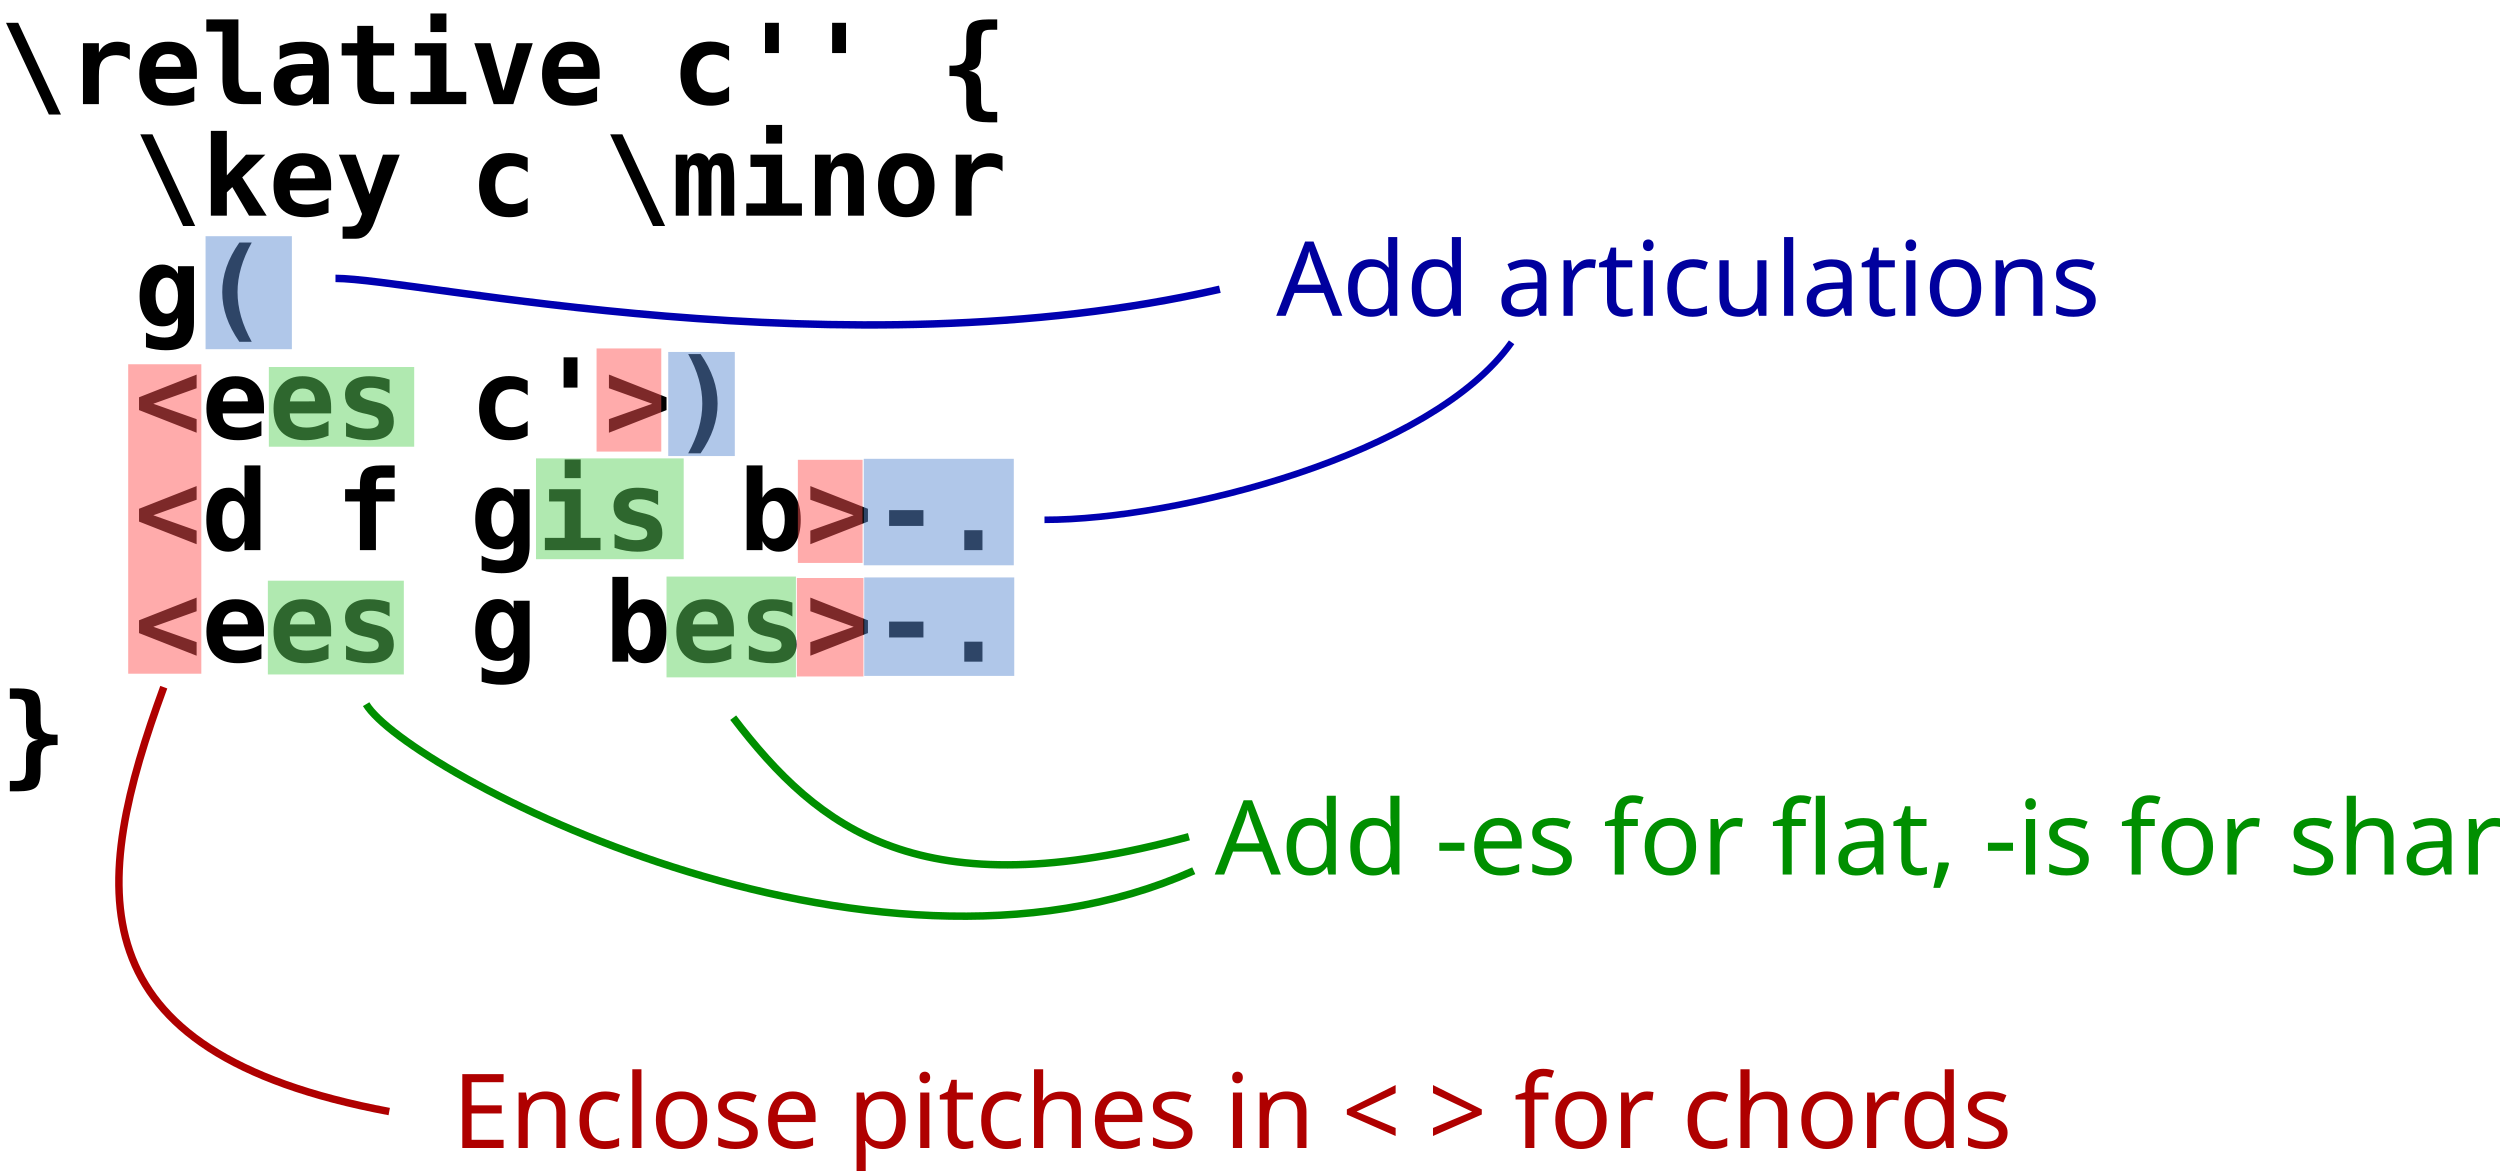
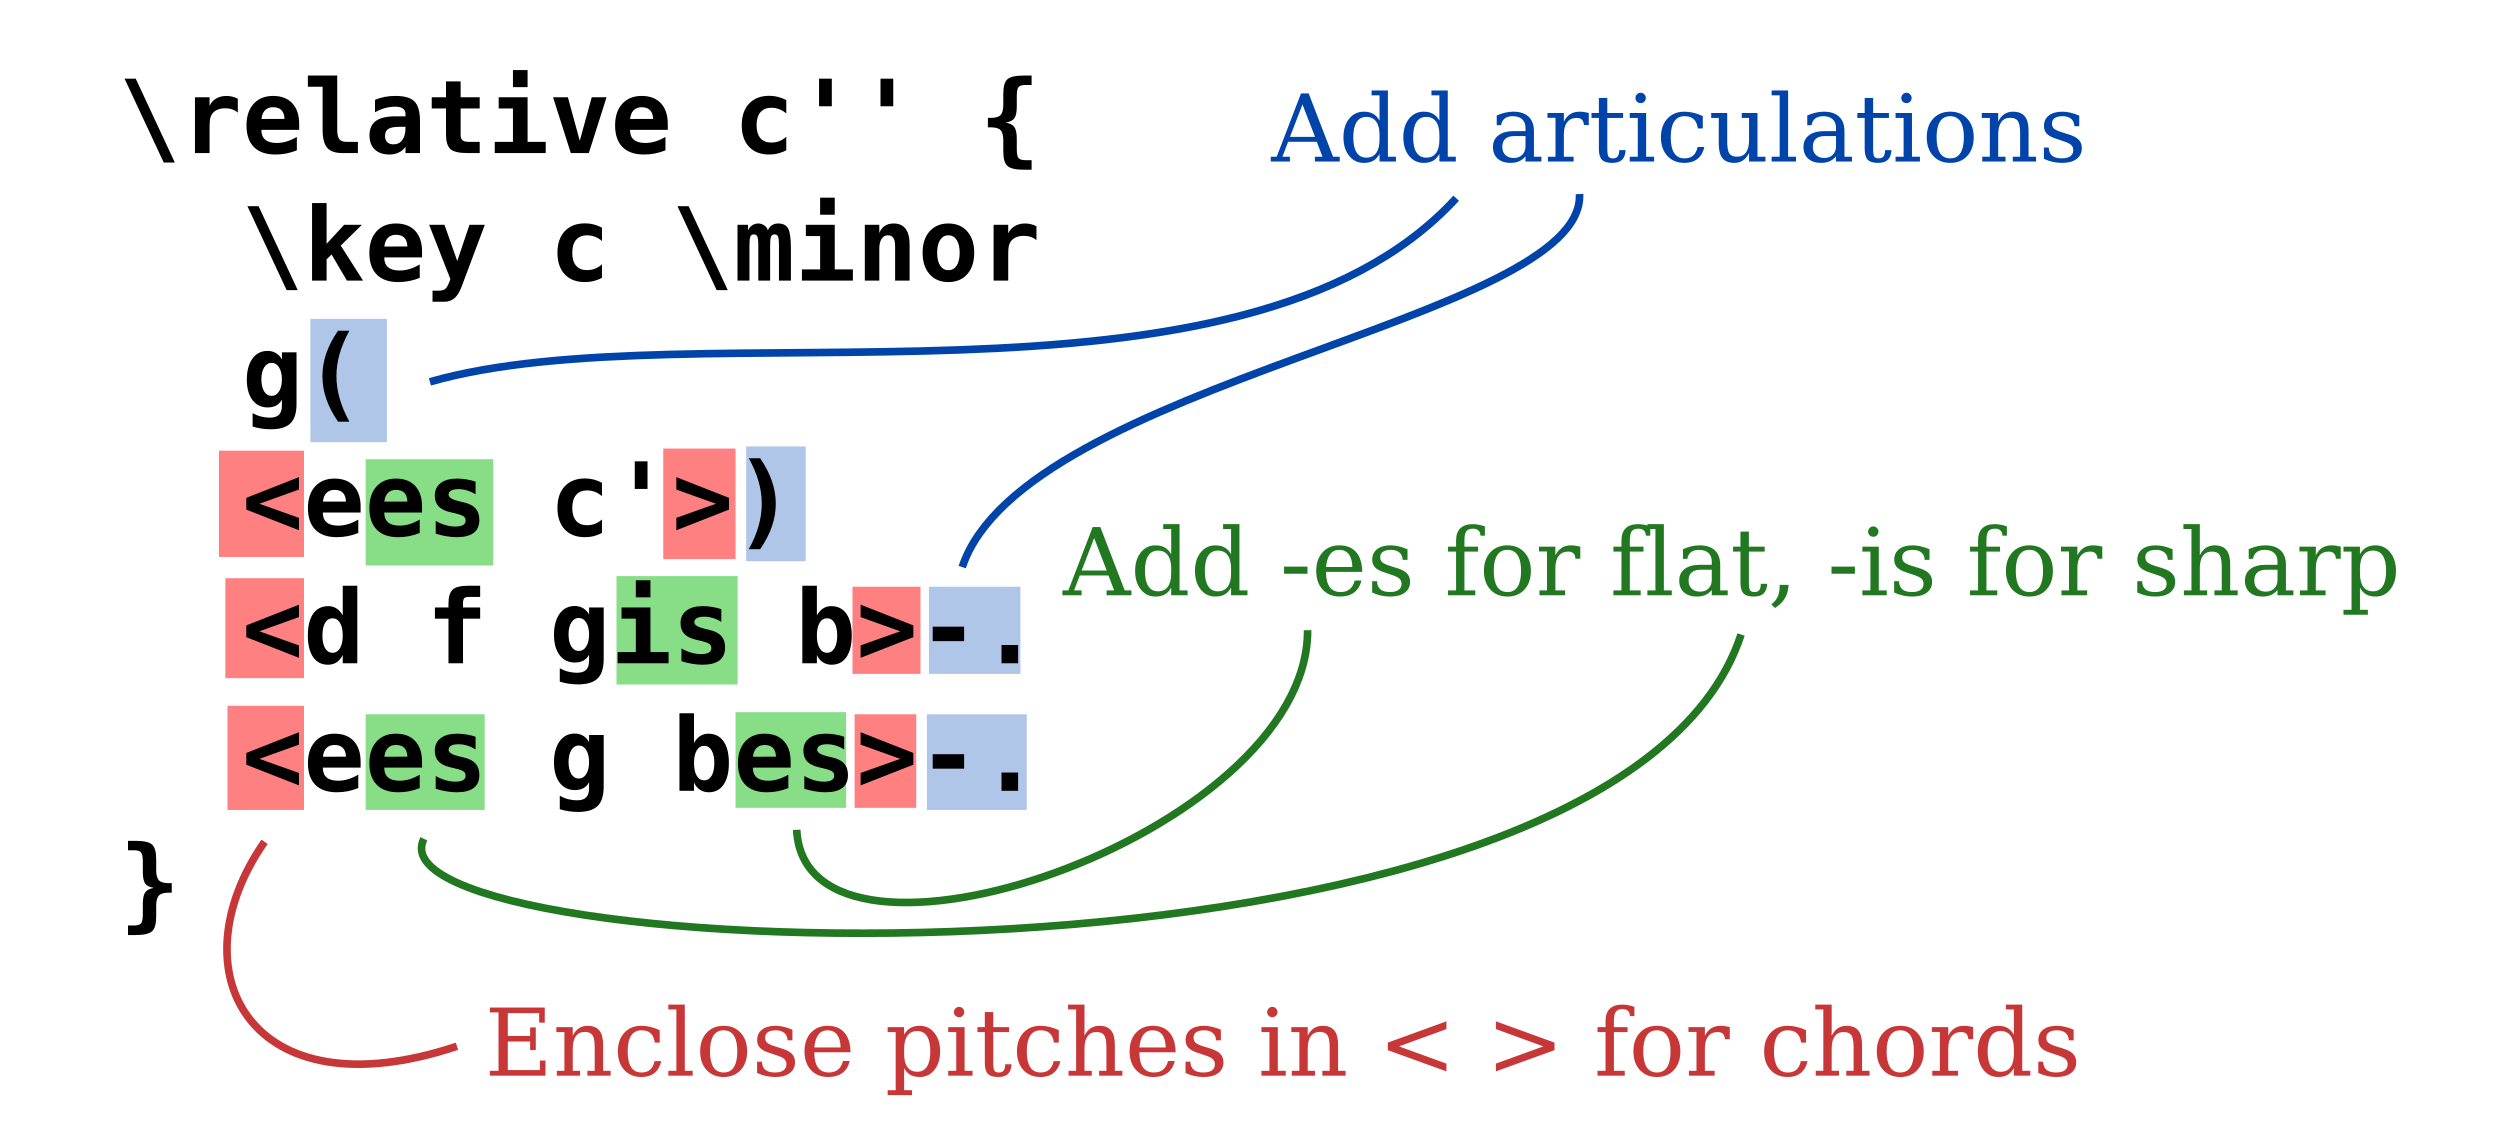
- <svg xmlns="http://www.w3.org/2000/svg" id="svg548" width="500.486" height="234.346" version="1.0">
-   <defs id="defs550">
+ <svg xmlns="http://www.w3.org/2000/svg" width="588" height="268" id="svg8302" version="1.0">
+   <defs id="defs8304">
    </defs>
-   <text xml:space="preserve" style="font-size:22.322px;font-style:normal;font-variant:normal;font-weight:bold;font-stretch:normal;line-height:100%;writing-mode:lr-tb;text-anchor:start;fill:#000000;fill-opacity:1;stroke:none;stroke-width:1pt;stroke-linecap:butt;stroke-linejoin:miter;stroke-opacity:1;font-family:Luxi Mono" x="0" y="20.849" id="text554">
-     <tspan x="0" y="20.849" id="tspan954">\relative c'' {</tspan>
-     <tspan x="0" y="43.171" id="tspan956">  \key c \minor</tspan>
-     <tspan x="0" y="65.494" id="tspan958">  g(</tspan>
-     <tspan x="0" y="87.816" id="tspan960">  &lt;ees c'&gt;)</tspan>
-     <tspan x="0" y="110.138" id="tspan962">  &lt;d f gis b&gt;-.</tspan>
-     <tspan x="0" y="132.46" id="tspan964">  &lt;ees g bes&gt;-.</tspan>
-     <tspan x="0" y="154.783" id="tspan968">}</tspan>
-   </text>
-   <rect style="font-size:12px;fill:#ff5555;fill-opacity:0.489;fill-rule:evenodd;stroke:none;stroke-width:1pt" id="rect626" width="14.642" height="61.952" x="25.663" y="72.921" />
-   <rect style="font-size:12px;fill:#ff5555;fill-opacity:0.489;fill-rule:evenodd;stroke:none;stroke-width:1pt" id="rect628" width="12.955" height="20.651" x="159.728" y="92.047" />
-   <rect style="font-size:12px;fill:#ff5555;fill-opacity:0.489;fill-rule:evenodd;stroke:none;stroke-width:0.975pt" id="rect629" width="13.329" height="19.712" x="159.53" y="115.713" />
-   <rect style="font-size:12px;fill:#5fd35f;fill-opacity:0.489;fill-rule:evenodd;stroke:none;stroke-width:1pt" id="rect630" width="29.099" height="15.957" x="53.822" y="73.473" />
-   <rect style="font-size:12px;fill:#5fd35f;fill-opacity:0.489;fill-rule:evenodd;stroke:none;stroke-width:1pt" id="rect631" width="27.221" height="18.773" x="53.623" y="116.253" />
-   <rect style="font-size:12px;fill:#5fd35f;fill-opacity:0.489;fill-rule:evenodd;stroke:none;stroke-width:1.037pt" id="rect632" width="25.909" height="20.181" x="133.432" y="115.422" />
-   <rect style="font-size:12px;fill:#5f8dd3;fill-opacity:0.489;fill-rule:evenodd;stroke:none;stroke-width:1pt" id="rect633" width="17.28" height="22.624" x="41.152" y="47.284" />
-   <rect style="font-size:12px;fill:#5f8dd3;fill-opacity:0.489;fill-rule:evenodd;stroke:none;stroke-width:0.994pt" id="rect634" width="30.037" height="21.314" x="172.919" y="91.853" />
-   <rect style="font-size:12px;fill:#5f8dd3;fill-opacity:0.489;fill-rule:evenodd;stroke:none;stroke-width:1.039pt" id="rect635" width="30.037" height="19.712" x="173.012" y="115.601" />
-   <rect style="font-size:12px;fill:#5fd35f;fill-opacity:0.489;fill-rule:evenodd;stroke:none;stroke-width:1.037pt" id="rect636" width="29.568" height="20.181" x="107.303" y="91.765" />
-   <rect style="font-size:12px;fill:#5f8dd3;fill-opacity:0.489;fill-rule:evenodd;stroke:none;stroke-width:0.956pt" id="rect638" width="13.329" height="20.84" x="133.776" y="70.458" />
-   <path style="fill:none;fill-opacity:1;fill-rule:evenodd;stroke:#0000b0;stroke-width:1.499;stroke-linecap:butt;stroke-linejoin:miter;stroke-miterlimit:4;stroke-dasharray:none;stroke-opacity:1" d="M 67.161,55.732 C 83.091,55.732 168.542,75.163 244.208,57.905" id="path639" />
-   <path style="fill:none;fill-opacity:1;fill-rule:evenodd;stroke:#0000b0;stroke-width:1.323;stroke-linecap:butt;stroke-linejoin:miter;stroke-miterlimit:4;stroke-dasharray:none;stroke-opacity:1" d="M 209.1,104.063 C 235.65,104.063 286.686,91.093 302.616,68.526" id="path640" />
-   <path style="fill:none;fill-opacity:1;fill-rule:evenodd;stroke:#008f00;stroke-width:1.499;stroke-linecap:butt;stroke-linejoin:miter;stroke-miterlimit:4;stroke-dasharray:none;stroke-opacity:1" d="M 73.298,140.971 C 81.263,154.245 173.94,203.524 238.987,174.319" id="path641" />
-   <path style="fill:none;fill-opacity:1;fill-rule:evenodd;stroke:#008f00;stroke-width:1.499;stroke-linecap:butt;stroke-linejoin:miter;stroke-miterlimit:4;stroke-dasharray:none;stroke-opacity:1" d="M 146.78,143.675 C 164.037,166.242 184.252,182.105 238.016,167.503" id="path642" />
-   <path style="fill:none;fill-opacity:1;fill-rule:evenodd;stroke:#af0000;stroke-width:1.499;stroke-linecap:butt;stroke-linejoin:miter;stroke-miterlimit:4;stroke-dasharray:none;stroke-opacity:1" d="M 32.788,137.567 C 18.186,177.392 14.204,210.579 77.923,222.526" id="path643" />
-   <text style="font-size:20.728px;font-style:normal;font-weight:normal;writing-mode:lr-tb;text-anchor:start;fill:#00009e;fill-opacity:1;stroke:none;stroke-width:1.25;stroke-linecap:butt;stroke-linejoin:miter;stroke-opacity:1;font-family:Bitstream Charter" x="255.491" y="63.215" id="text694">
-     <tspan x="255.491" y="63.215" id="tspan648">Add articulations</tspan>
-   </text>
-   <text style="font-size:20.728px;font-style:normal;font-weight:normal;writing-mode:lr-tb;text-anchor:start;fill:#008f00;fill-opacity:1;stroke:none;stroke-width:1pt;stroke-linecap:butt;stroke-linejoin:miter;stroke-opacity:1;font-family:Bitstream Charter" x="243.187" y="175.071" id="text699">
-     <tspan x="243.187" y="175.071" id="tspan707">Add -es for flat, -is for sharp</tspan>
-   </text>
-   <text style="font-size:20.728px;font-style:normal;font-weight:normal;writing-mode:lr-tb;text-anchor:start;fill:#af0000;fill-opacity:1;stroke:none;stroke-width:1pt;stroke-linecap:butt;stroke-linejoin:miter;stroke-opacity:1;font-family:Bitstream Charter" x="90.534" y="229.827" id="text702">
-     <tspan x="90.534" y="229.827" id="tspan625">Enclose pitches in &lt; &gt; for chords</tspan>
-   </text>
-   <rect style="font-size:12px;fill:#ff5555;fill-opacity:0.489;fill-rule:evenodd;stroke:none;stroke-width:1pt" id="rect970" width="12.955" height="20.651" x="119.428" y="69.756" />
+   <g id="layer1">
+     <rect style="fill:#afc6e9;stroke:none;stroke-width:1.8;stroke-miterlimit:4;stroke-dasharray:none;stroke-opacity:1" id="rect8370" width="23.5" height="22.5" x="218" y="168" />
+     <rect style="fill:#ff8080;stroke:none;stroke-width:1.8;stroke-miterlimit:4;stroke-dasharray:none;stroke-opacity:1" id="rect8368" width="14.5" height="22" x="201" y="168" />
+     <rect style="fill:#87de87;stroke:none;stroke-width:1.8;stroke-miterlimit:4;stroke-dasharray:none;stroke-opacity:1" id="rect8360" width="26" height="22.5" x="173" y="167.5" />
+     <rect style="fill:#afc6e9;stroke:none;stroke-width:1.8;stroke-miterlimit:4;stroke-dasharray:none;stroke-opacity:1" id="rect8366" width="21.5" height="20.5" x="218.5" y="138" />
+     <rect style="fill:#ff8080;stroke:none;stroke-width:1.8;stroke-miterlimit:4;stroke-dasharray:none;stroke-opacity:1" id="rect8364" width="16" height="20.5" x="200.5" y="138" />
+     <rect style="fill:#87de87;stroke:none;stroke-width:1.8;stroke-miterlimit:4;stroke-dasharray:none;stroke-opacity:1" id="rect8362" width="28.5" height="25.5" x="145" y="135.5" />
+     <rect style="fill:#87de87;stroke:none;stroke-width:1.8;stroke-miterlimit:4;stroke-dasharray:none;stroke-opacity:1" id="rect8358" width="28" height="22.5" x="86" y="168" />
+     <rect style="fill:#ff8080;stroke:none;stroke-width:1.8;stroke-miterlimit:4;stroke-dasharray:none;stroke-opacity:1" id="rect8356" width="18" height="24.5" x="53.5" y="166" />
+     <rect style="fill:#ff8080;stroke:none;stroke-width:1.8;stroke-miterlimit:4;stroke-dasharray:none;stroke-opacity:1" id="rect8354" width="18.5" height="23.5" x="53" y="136" />
+     <rect style="fill:#afc6e9;stroke:none;stroke-width:1.8;stroke-miterlimit:4;stroke-dasharray:none;stroke-opacity:1" id="rect8352" width="14" height="27" x="175.5" y="105" />
+     <rect style="fill:#ff8080;stroke:none;stroke-width:1.8;stroke-miterlimit:4;stroke-dasharray:none;stroke-opacity:1" id="rect8350" width="17" height="26" x="156" y="105.5" />
+     <rect style="fill:#87de87;stroke:none;stroke-width:1.8;stroke-miterlimit:4;stroke-dasharray:none;stroke-opacity:1" id="rect8348" width="30" height="25" x="86" y="108" />
+     <rect style="fill:#ff8080;stroke:none;stroke-width:1.8;stroke-miterlimit:4;stroke-dasharray:none;stroke-opacity:1" id="rect8346" width="20" height="25" x="51.5" y="106" />
+     <rect style="fill:#afc6e9;stroke:none;stroke-width:1.8;stroke-miterlimit:4;stroke-dasharray:none;stroke-opacity:1" id="rect8344" width="18" height="29" x="73" y="75" />
+     <text xml:space="preserve" style="font-size:24px;font-style:normal;font-variant:normal;font-weight:normal;font-stretch:normal;fill:#000000;fill-opacity:1;stroke:none;stroke-width:1px;stroke-linecap:butt;stroke-linejoin:miter;stroke-opacity:1;font-family:DejaVu Sans Mono;-inkscape-font-specification:DejaVu Sans Mono" x="34" y="50" id="text8312">
+       <tspan id="tspan8314" x="34" y="50" />
+     </text>
+     <text xml:space="preserve" style="font-size:24px;font-style:normal;font-variant:normal;font-weight:bold;font-stretch:normal;fill:#000000;fill-opacity:1;stroke:none;stroke-width:1px;stroke-linecap:butt;stroke-linejoin:miter;stroke-opacity:1;font-family:DejaVu Sans Mono;-inkscape-font-specification:DejaVu Sans Mono Bold" x="28" y="36" id="text8316">
+       <tspan id="tspan8318" x="28" y="36">\relative c'' {</tspan>
+       <tspan x="28" y="66" id="tspan8320">  \key c \minor</tspan>
+       <tspan x="28" y="96" id="tspan8322">  g(</tspan>
+       <tspan x="28" y="126" id="tspan8324">  &lt;ees c'&gt;)</tspan>
+       <tspan x="28" y="156" id="tspan8326">  &lt;d f gis b&gt;-.</tspan>
+       <tspan x="28" y="186" id="tspan8328">  &lt;ees g bes&gt;-.</tspan>
+       <tspan x="28" y="216" id="tspan8330">}</tspan>
+     </text>
+     <text xml:space="preserve" style="font-size:22px;font-style:normal;font-variant:normal;font-weight:normal;font-stretch:normal;fill:#0044aa;fill-opacity:1;stroke:none;stroke-width:1px;stroke-linecap:butt;stroke-linejoin:miter;stroke-opacity:1;font-family:DejaVu Serif;-inkscape-font-specification:DejaVu Serif" x="299" y="38" id="text8332">
+       <tspan id="tspan8334" x="299" y="38">Add articulations</tspan>
+     </text>
+     <text xml:space="preserve" style="font-size:22px;font-style:normal;font-variant:normal;font-weight:normal;font-stretch:normal;fill:#217821;fill-opacity:1;stroke:none;stroke-width:1px;stroke-linecap:butt;stroke-linejoin:miter;stroke-opacity:1;font-family:DejaVu Serif;-inkscape-font-specification:DejaVu Serif" x="250" y="140" id="text8336">
+       <tspan id="tspan8338" x="250" y="140">Add -es for flat, -is for sharp</tspan>
+     </text>
+     <text xml:space="preserve" style="font-size:22px;font-style:normal;font-variant:normal;font-weight:normal;font-stretch:normal;fill:#c83737;fill-opacity:1;stroke:none;stroke-width:1px;stroke-linecap:butt;stroke-linejoin:miter;stroke-opacity:1;font-family:DejaVu Serif;-inkscape-font-specification:DejaVu Serif" x="114" y="253" id="text8340">
+       <tspan id="tspan8342" x="114" y="253">Enclose pitches in &lt; &gt; for chords</tspan>
+     </text>
+     <path style="fill:none;fill-rule:evenodd;stroke:#0044aa;stroke-width:1.8;stroke-linecap:butt;stroke-linejoin:miter;stroke-miterlimit:4;stroke-dasharray:none;stroke-opacity:1" d="M 342.491,46.617 C 291.872,101.83 162.635,72.131 101.116,89.809" id="path8372" />
+     <path style="fill:none;fill-rule:evenodd;stroke:#0044aa;stroke-width:1.8;stroke-linecap:butt;stroke-linejoin:miter;stroke-miterlimit:4;stroke-dasharray:none;stroke-opacity:1" d="M 371.503,45.638 C 372.917,75.336 240.843,89.671 226.316,133.378" id="path8374" />
+     <path style="fill:none;fill-rule:evenodd;stroke:#217821;stroke-width:1.8;stroke-linecap:butt;stroke-linejoin:miter;stroke-miterlimit:4;stroke-dasharray:none;stroke-opacity:1" d="M 307.55,148.218 C 307.697,196.645 189.383,236.168 187.383,195.168" id="path8376" />
+     <path style="fill:none;fill-rule:evenodd;stroke:#217821;stroke-width:1.8;stroke-linecap:butt;stroke-linejoin:miter;stroke-miterlimit:4;stroke-dasharray:none;stroke-opacity:1" d="M 409.5,149.239 C 380.04,239.515 84.53,227.503 99.702,197.289" id="path8378" />
+     <path style="fill:none;fill-rule:evenodd;stroke:#c83737;stroke-width:1.8;stroke-linecap:butt;stroke-linejoin:miter;stroke-miterlimit:4;stroke-dasharray:none;stroke-opacity:1" d="M 107.48,246.08 C 58.69,262.343 41.012,228.402 62.225,197.996" id="path8380" />
+   </g>
</svg>
